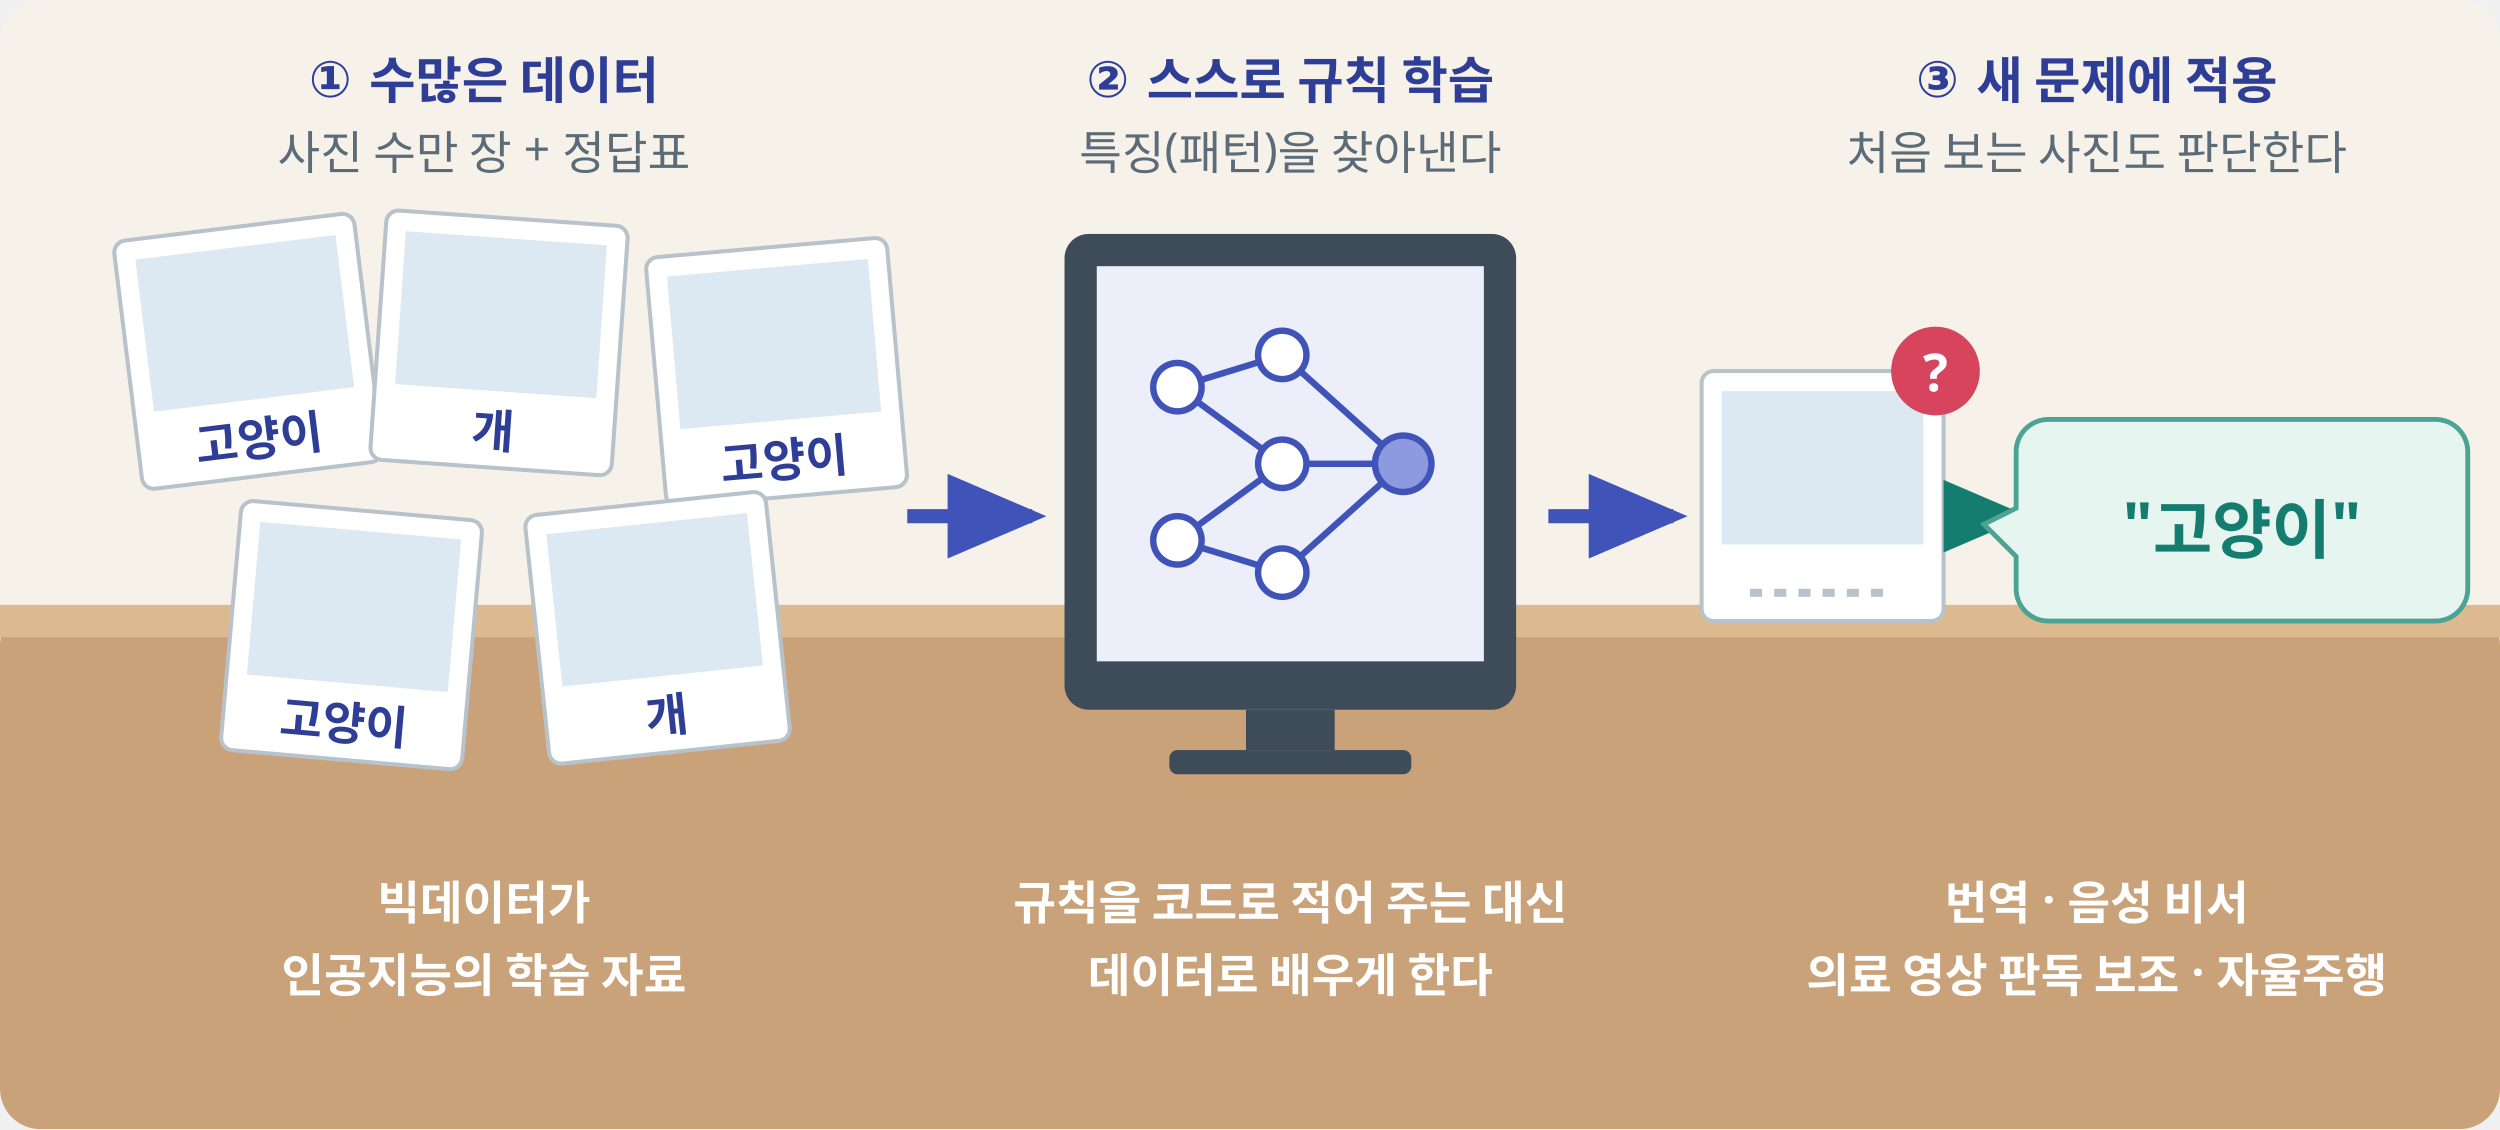
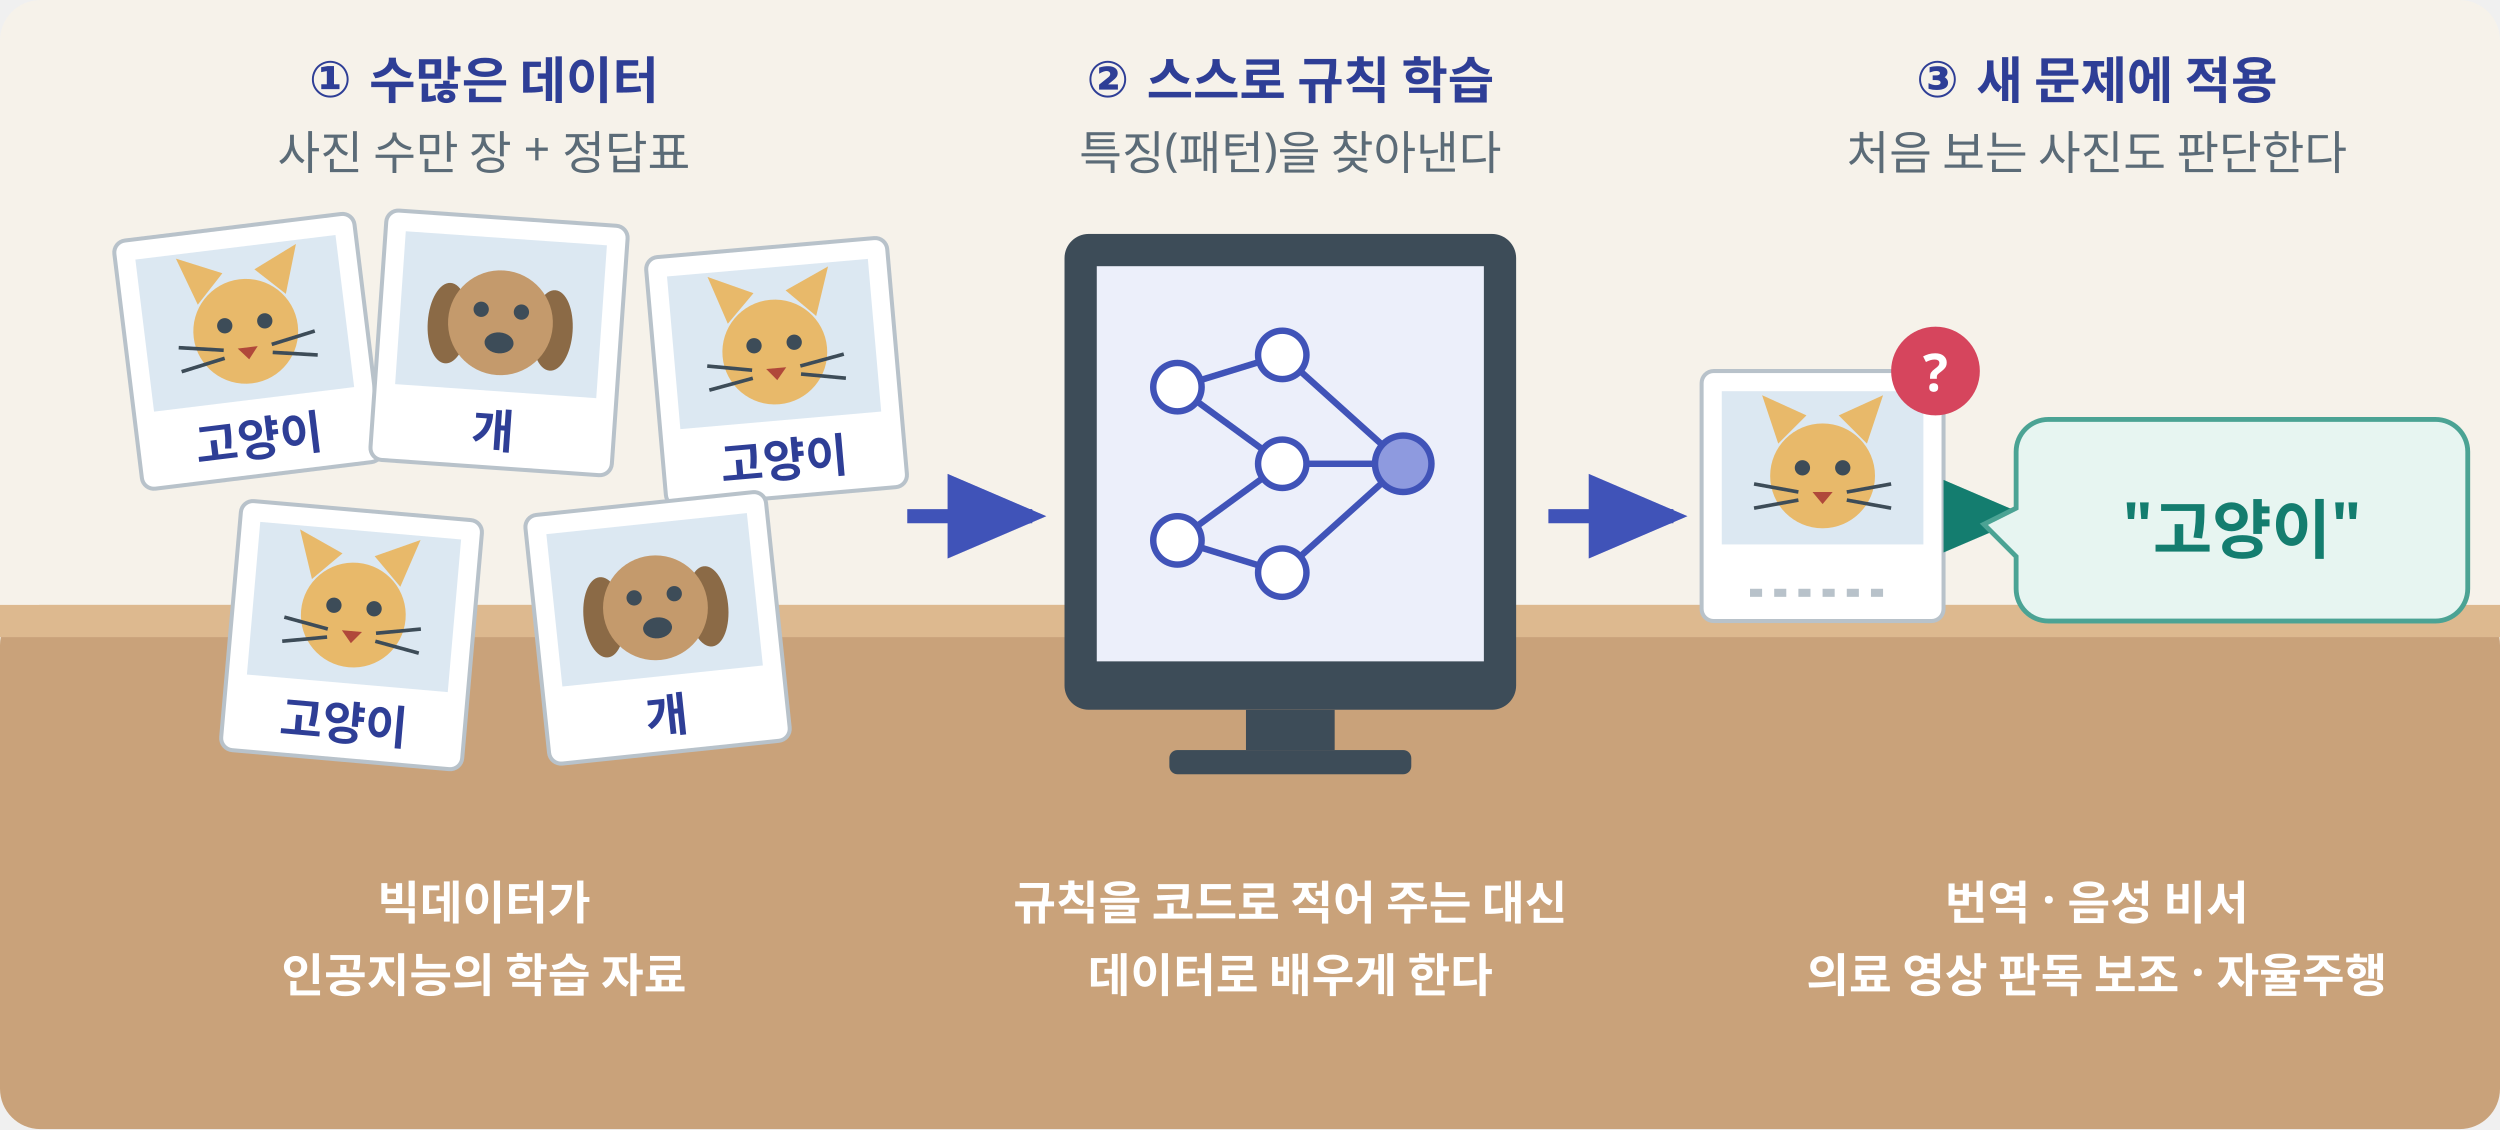
<svg width="600" height="271" viewBox="0 0 620 280" font-family="PC Sans">
  <defs>
    <marker id="arrG-2302-04" markerWidth="8" markerHeight="8" refX="6" refY="3" orient="auto">
      <path d="M0,0 L7,3 L0,6 Z" fill="#147D6F" />
    </marker>
    <marker id="arrP-2302-04" markerWidth="8" markerHeight="8" refX="6" refY="3" orient="auto">
      <path d="M0,0 L7,3 L0,6 Z" fill="#4053B8" />
    </marker>
+     <g id="f4cat-2302-04">
+       <path d="M-11,-8 l-4,-12 l11,5 z M11,-8 l4,-12 l-11,5 z" fill="#E8B96A" />
+       <circle r="13" fill="#E8B96A" />
+       <circle cx="-5" cy="-2" r="1.9" fill="#3D4C58" />
+       <circle cx="5" cy="-2" r="1.9" fill="#3D4C58" />
+       <path d="M-2.5,4 h5 l-2.5,3 z" fill="#B0483A" />
+       <g stroke="#3D4C58" stroke-width="0.9">
+         <line x1="-17" y1="2" x2="-6" y2="4" />
+         <line x1="-17" y1="8" x2="-6" y2="6" />
+         <line x1="17" y1="2" x2="6" y2="4" />
+         <line x1="17" y1="8" x2="6" y2="6" />
+       </g>
+     </g>
+     <g id="f4dog-2302-04">
+       <ellipse cx="-13" cy="1" rx="5" ry="10" fill="#8B6A46" />
+       <ellipse cx="13" cy="1" rx="5" ry="10" fill="#8B6A46" />
+       <circle r="13" fill="#C49A6C" />
+       <circle cx="-5" cy="-3" r="1.9" fill="#3D4C58" />
+       <circle cx="5" cy="-3" r="1.9" fill="#3D4C58" />
+       <ellipse cy="5" rx="3.6" ry="2.6" fill="#3D4C58" />
+     </g>
  </defs>
  <rect x="0" y="0" width="620" height="280" rx="10" fill="#F6F2EA" />
  <rect x="0" y="150" width="620" height="130" rx="10" fill="#C9A27A" />
  <rect x="0" y="150" width="620" height="8" fill="#DDB98F" />
  <g text-anchor="middle" font-size="12.5" font-weight="900" fill="#2E3E96">
    <text x="120" y="24">① 수많은 데이터</text>
    <text x="320" y="24">② 스스로 규칙 학습</text>
    <text x="520" y="24">③ 새 문제에 적용</text>
  </g>
  <g text-anchor="middle" font-size="11.5" fill="#5B6B77">
    <text x="120" y="42">사진 수만 장 + 정답표</text>
    <text x="320" y="42">특징(패턴)을 찾아낸다</text>
    <text x="520" y="42">처음 보는 사진도 판단한다</text>
  </g>
  <g transform="translate(28,60) rotate(-7)">
    <rect width="60" height="62" rx="3" fill="#fff" stroke="#B8C2CA" />
    <rect x="5" y="5" width="50" height="38" fill="#DCE8F2" />
-     <use href="#f4cat" x="30" y="26" />
+     <use href="#f4cat-2302-04" x="30" y="26" />
    <text x="30" y="57" text-anchor="middle" font-size="11.5" font-weight="800" fill="#2E3E96">고양이</text>
  </g>
  <g transform="translate(96,52) rotate(4)">
    <rect width="60" height="62" rx="3" fill="#fff" stroke="#B8C2CA" />
    <rect x="5" y="5" width="50" height="38" fill="#DCE8F2" />
-     <use href="#f4dog" x="30" y="26" />
+     <use href="#f4dog-2302-04" x="30" y="26" />
    <text x="30" y="57" text-anchor="middle" font-size="11.5" font-weight="800" fill="#2E3E96">개</text>
  </g>
  <g transform="translate(160,64) rotate(-5)">
    <rect width="60" height="62" rx="3" fill="#fff" stroke="#B8C2CA" />
    <rect x="5" y="5" width="50" height="38" fill="#DCE8F2" />
-     <use href="#f4cat" x="30" y="26" />
+     <use href="#f4cat-2302-04" x="30" y="26" />
    <text x="30" y="57" text-anchor="middle" font-size="11.5" font-weight="800" fill="#2E3E96">고양이</text>
  </g>
  <g transform="translate(60,124) rotate(5)">
    <rect width="60" height="62" rx="3" fill="#fff" stroke="#B8C2CA" />
    <rect x="5" y="5" width="50" height="38" fill="#DCE8F2" />
-     <use href="#f4cat" x="30" y="26" />
+     <use href="#f4cat-2302-04" x="30" y="26" />
    <text x="30" y="57" text-anchor="middle" font-size="11.5" font-weight="800" fill="#2E3E96">고양이</text>
  </g>
  <g transform="translate(130,128) rotate(-6)">
    <rect width="60" height="62" rx="3" fill="#fff" stroke="#B8C2CA" />
    <rect x="5" y="5" width="50" height="38" fill="#DCE8F2" />
-     <use href="#f4dog" x="30" y="26" />
+     <use href="#f4dog-2302-04" x="30" y="26" />
    <text x="30" y="57" text-anchor="middle" font-size="11.5" font-weight="800" fill="#2E3E96">개</text>
  </g>
  <line x1="225" y1="128" x2="256" y2="128" stroke="#4053B8" stroke-width="3.5" marker-end="url(#arrP-2302-04)" />
  <rect x="264" y="58" width="112" height="118" rx="6" fill="#3D4C58" />
  <rect x="272" y="66" width="96" height="98" fill="#ECEFFA" />
  <g stroke="#4053B8" stroke-width="1.6" fill="#fff">
    <line x1="292" y1="96" x2="318" y2="88" />
    <line x1="292" y1="96" x2="318" y2="115" />
    <line x1="292" y1="134" x2="318" y2="115" />
    <line x1="292" y1="134" x2="318" y2="142" />
    <line x1="318" y1="88" x2="348" y2="115" />
    <line x1="318" y1="115" x2="348" y2="115" />
    <line x1="318" y1="142" x2="348" y2="115" />
    <circle cx="292" cy="96" r="6" />
    <circle cx="292" cy="134" r="6" />
    <circle cx="318" cy="88" r="6" />
    <circle cx="318" cy="115" r="6" />
    <circle cx="318" cy="142" r="6" />
    <circle cx="348" cy="115" r="7" fill="#8E9ADF" />
  </g>
  <rect x="309" y="176" width="22" height="10" fill="#3D4C58" />
  <rect x="290" y="186" width="60" height="6" rx="2" fill="#3D4C58" />
  <line x1="384" y1="128" x2="415" y2="128" stroke="#4053B8" stroke-width="3.5" marker-end="url(#arrP-2302-04)" />
  <g transform="translate(422,92)">
    <rect width="60" height="62" rx="3" fill="#fff" stroke="#B8C2CA" />
    <rect x="5" y="5" width="50" height="38" fill="#DCE8F2" />
-     <use href="#f4cat" x="30" y="26" />
+     <use href="#f4cat-2302-04" x="30" y="26" />
    <line x1="12" y1="55" x2="48" y2="55" stroke="#B8C2CA" stroke-width="2" stroke-dasharray="3 3" />
  </g>
  <circle cx="480" cy="92" r="11" fill="#D6455D" />
  <text x="480" y="97" text-anchor="middle" font-size="13" font-weight="900" fill="#fff">?</text>
  <line x1="486" y1="128" x2="500" y2="128" stroke="#147D6F" stroke-width="3" marker-end="url(#arrG-2302-04)" />
  <path d="M508,104 h96 a8,8 0 0,1 8,8 v34 a8,8 0 0,1 -8,8 h-96 a8,8 0 0,1 -8,-8 v-8 l-8,-8 l8,-4 v-14 a8,8 0 0,1 8,-8 z" fill="#E7F5F1" stroke="#4BA394" stroke-width="1.2" />
  <text x="556" y="136" text-anchor="middle" font-size="16" font-weight="900" fill="#147D6F">"고양이"</text>
  <text x="520" y="228" text-anchor="middle" font-size="11.5" font-weight="700" fill="#fff">번역 · 음성 비서</text>
  <text x="520" y="246" text-anchor="middle" font-size="11.5" font-weight="700" fill="#fff">의료 영상 판독 보조 · 자율주행</text>
  <text x="320" y="228" text-anchor="middle" font-size="11.5" font-weight="700" fill="#fff">규칙을 코드로 적어 주는 대신</text>
  <text x="320" y="246" text-anchor="middle" font-size="11.5" font-weight="700" fill="#fff">데이터로 배우게 한다</text>
  <text x="120" y="228" text-anchor="middle" font-size="11.5" font-weight="700" fill="#fff">빅데이터가</text>
  <text x="120" y="246" text-anchor="middle" font-size="11.5" font-weight="700" fill="#fff">인공지능의 학습 자료</text>
</svg>
